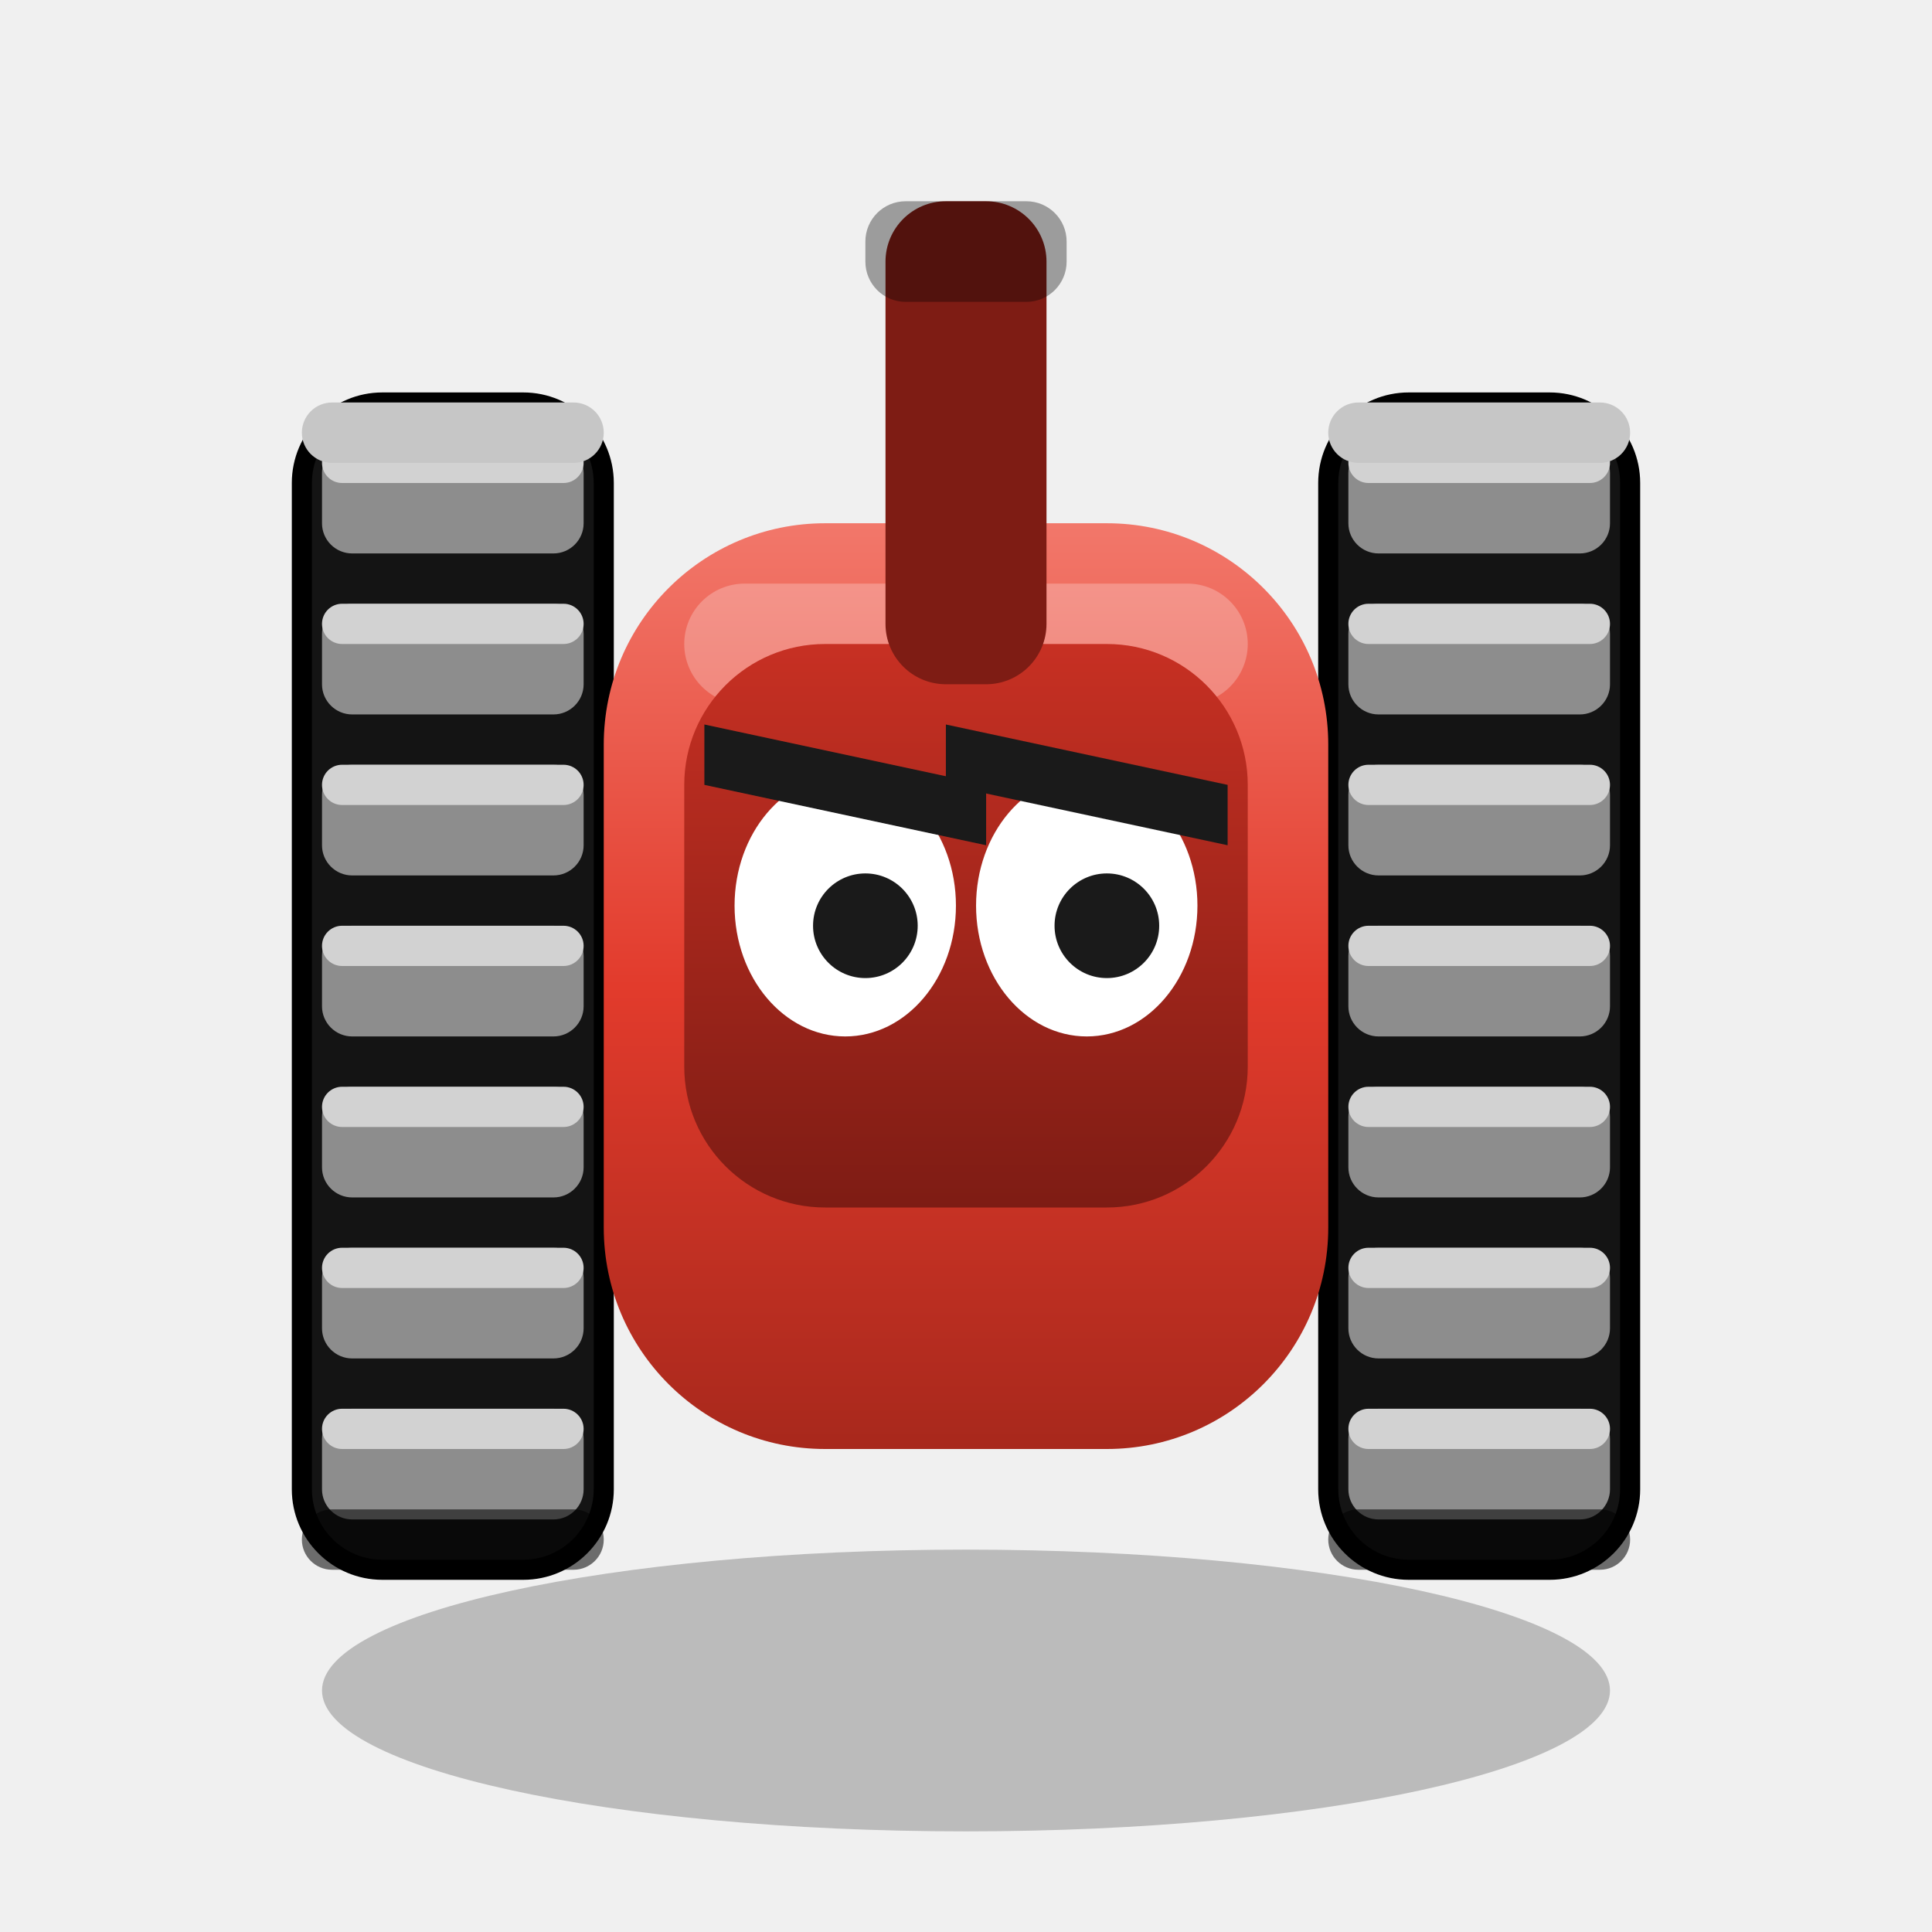
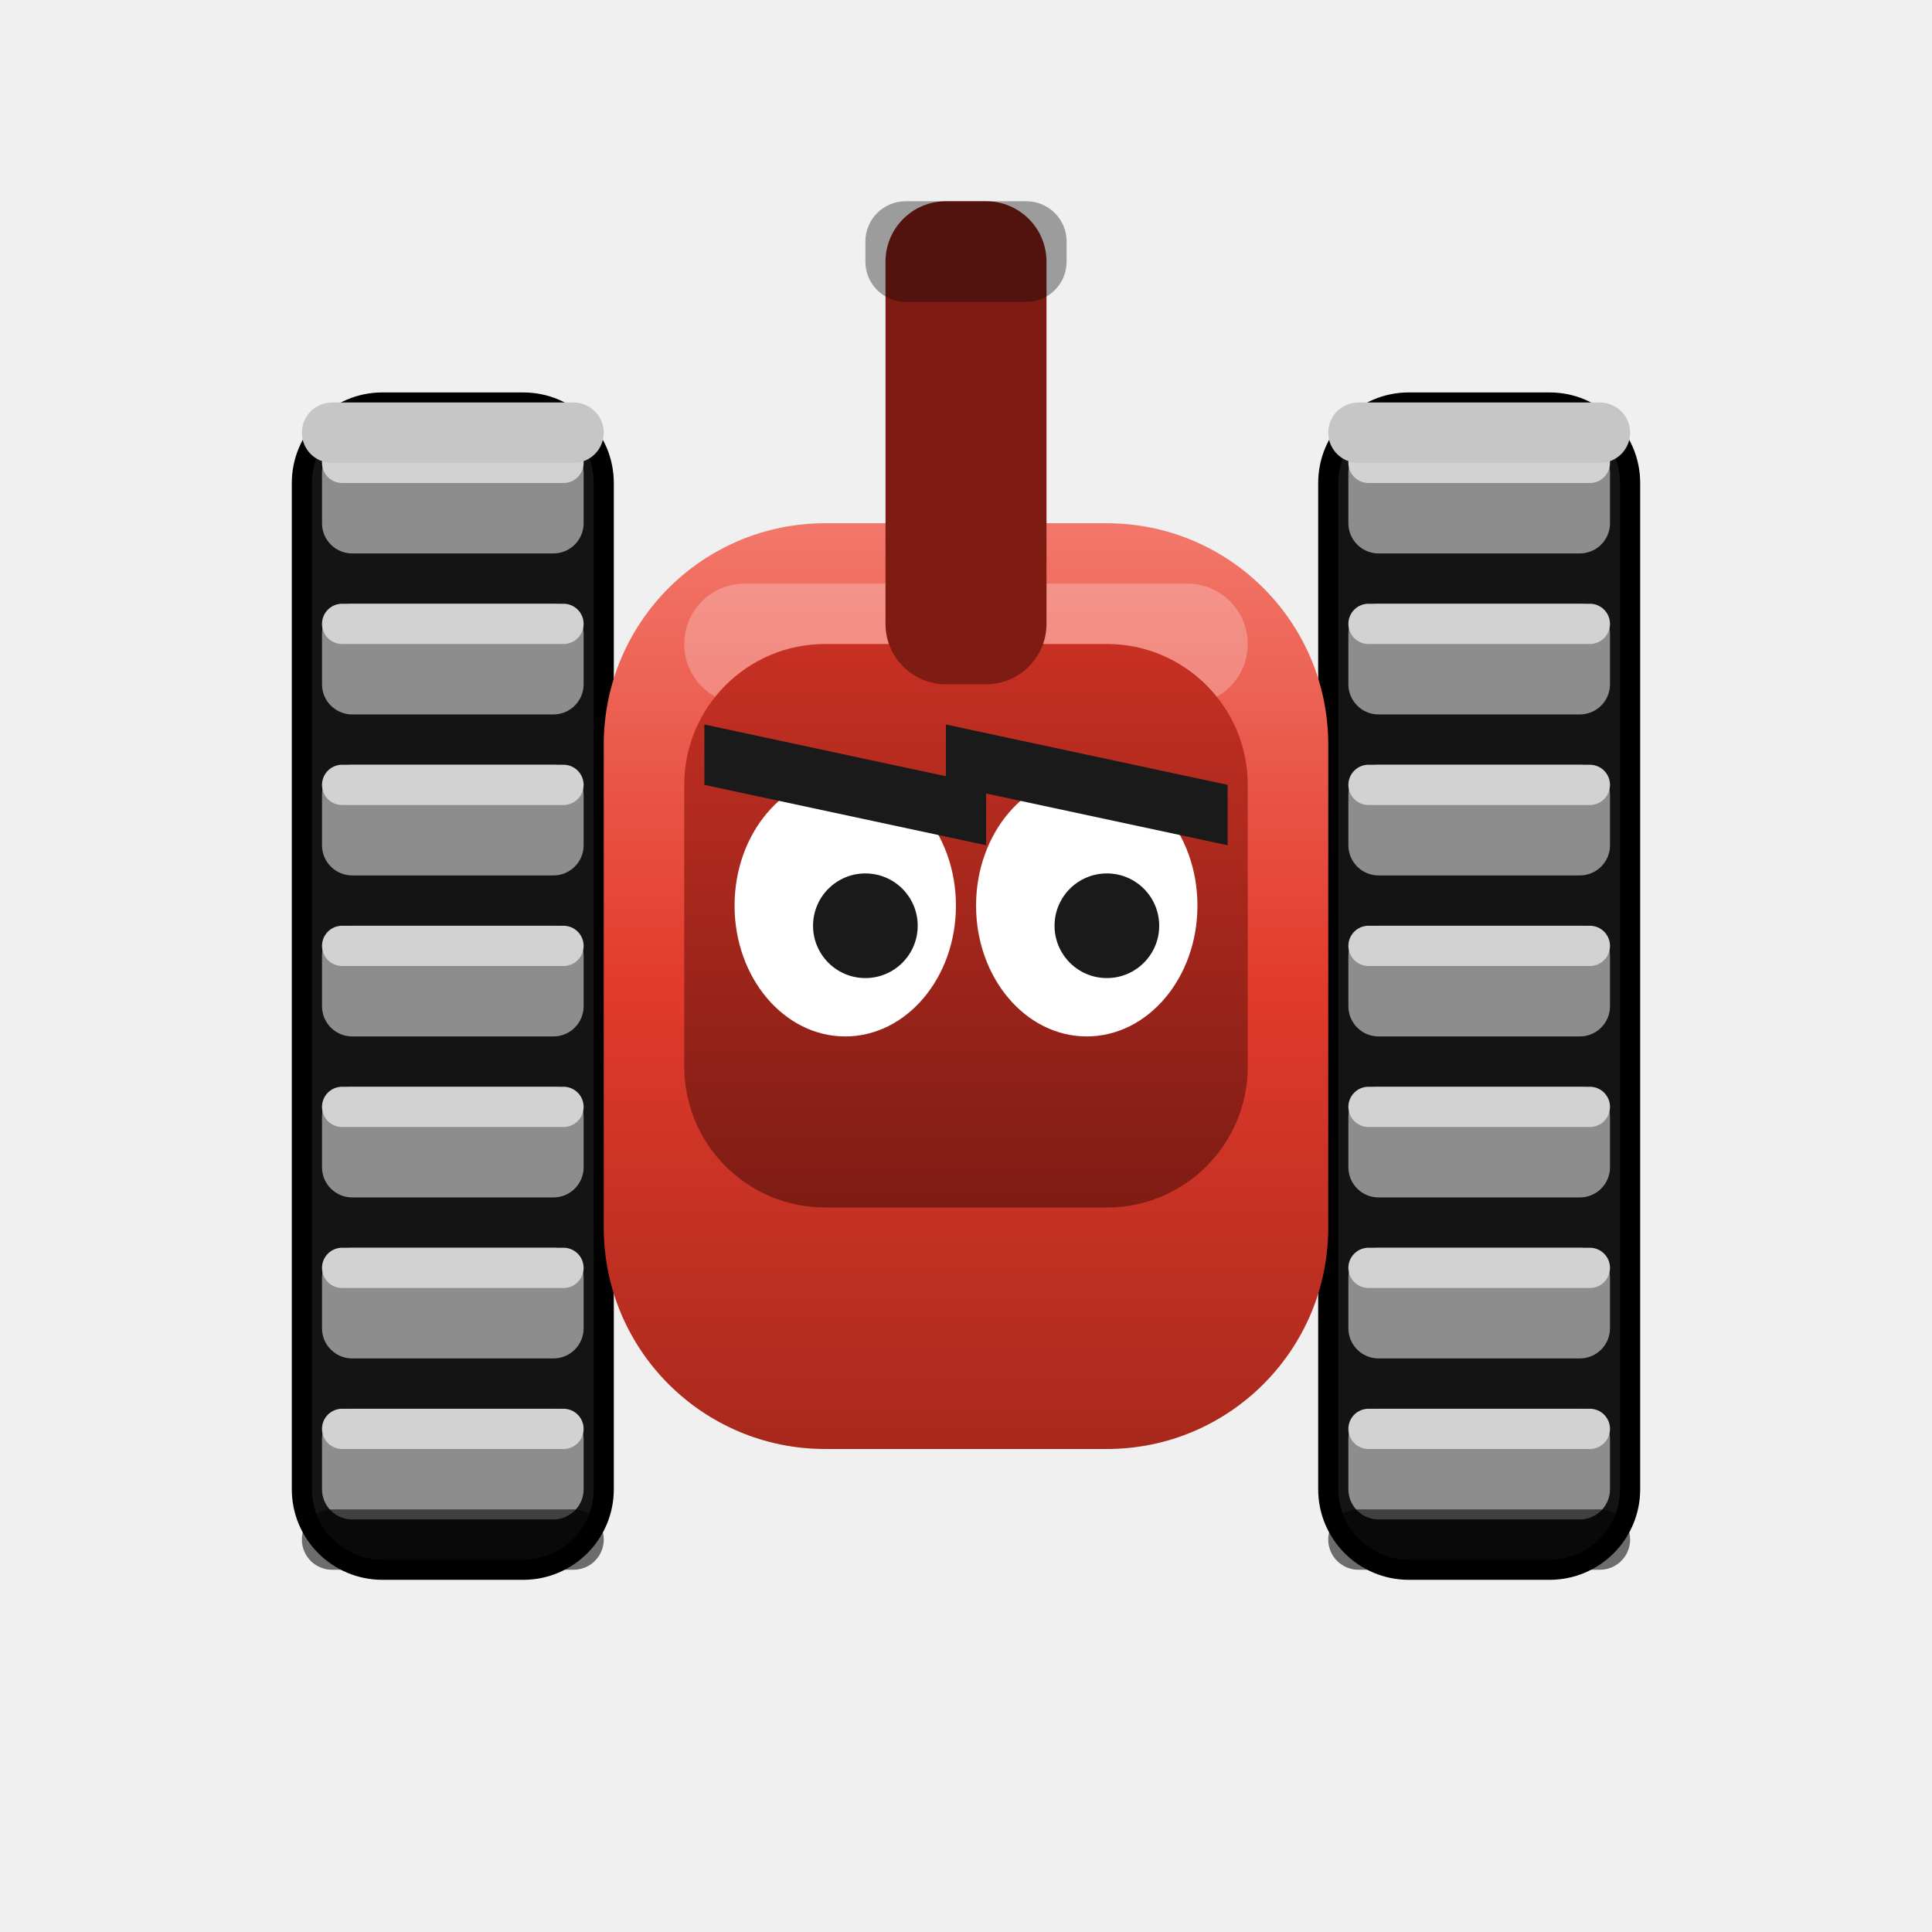
<svg xmlns="http://www.w3.org/2000/svg" width="96" height="96" viewBox="0 0 96 96">
  <defs>
    <linearGradient id="bbody" x1="0" y1="0" x2="0" y2="1">
      <stop offset="0" stop-color="#F2776A" />
      <stop offset="0.5" stop-color="#E23B2C" />
      <stop offset="1" stop-color="#A8281C" />
    </linearGradient>
    <linearGradient id="btur" x1="0" y1="0" x2="0" y2="1">
      <stop offset="0" stop-color="#C73023" />
      <stop offset="1" stop-color="#7E1C14" />
    </linearGradient>
  </defs>
-   <ellipse cx="48" cy="84" rx="32" ry="7" fill="rgba(0,0,0,0.22)" />
  <rect x="15" y="20" width="15" height="58" rx="4" fill="#141414" />
  <rect x="15" y="20" width="15" height="58" rx="4" fill="none" stroke="#000" stroke-width="1" />
  <rect x="16" y="22" width="13" height="5.5" rx="1.5" fill="#8d8d8d" />
  <rect x="16" y="22" width="13" height="2" rx="1" fill="#d2d2d2" />
  <rect x="16" y="30" width="13" height="5.5" rx="1.5" fill="#8d8d8d" />
  <rect x="16" y="30" width="13" height="2" rx="1" fill="#d2d2d2" />
  <rect x="16" y="38" width="13" height="5.5" rx="1.5" fill="#8d8d8d" />
  <rect x="16" y="38" width="13" height="2" rx="1" fill="#d2d2d2" />
  <rect x="16" y="46" width="13" height="5.5" rx="1.5" fill="#8d8d8d" />
  <rect x="16" y="46" width="13" height="2" rx="1" fill="#d2d2d2" />
  <rect x="16" y="54" width="13" height="5.5" rx="1.5" fill="#8d8d8d" />
  <rect x="16" y="54" width="13" height="2" rx="1" fill="#d2d2d2" />
  <rect x="16" y="62" width="13" height="5.5" rx="1.5" fill="#8d8d8d" />
  <rect x="16" y="62" width="13" height="2" rx="1" fill="#d2d2d2" />
  <rect x="16" y="70" width="13" height="5.5" rx="1.5" fill="#8d8d8d" />
  <rect x="16" y="70" width="13" height="2" rx="1" fill="#d2d2d2" />
  <rect x="15" y="20" width="15" height="3" rx="1.5" fill="#c6c6c6" />
  <rect x="15" y="75" width="15" height="3" rx="1.5" fill="#000" opacity="0.55" />
  <rect x="66" y="20" width="15" height="58" rx="4" fill="#141414" />
  <rect x="66" y="20" width="15" height="58" rx="4" fill="none" stroke="#000" stroke-width="1" />
  <rect x="67" y="22" width="13" height="5.5" rx="1.5" fill="#8d8d8d" />
  <rect x="67" y="22" width="13" height="2" rx="1" fill="#d2d2d2" />
  <rect x="67" y="30" width="13" height="5.5" rx="1.5" fill="#8d8d8d" />
  <rect x="67" y="30" width="13" height="2" rx="1" fill="#d2d2d2" />
  <rect x="67" y="38" width="13" height="5.5" rx="1.5" fill="#8d8d8d" />
  <rect x="67" y="38" width="13" height="2" rx="1" fill="#d2d2d2" />
  <rect x="67" y="46" width="13" height="5.5" rx="1.5" fill="#8d8d8d" />
  <rect x="67" y="46" width="13" height="2" rx="1" fill="#d2d2d2" />
  <rect x="67" y="54" width="13" height="5.5" rx="1.5" fill="#8d8d8d" />
  <rect x="67" y="54" width="13" height="2" rx="1" fill="#d2d2d2" />
  <rect x="67" y="62" width="13" height="5.5" rx="1.5" fill="#8d8d8d" />
  <rect x="67" y="62" width="13" height="2" rx="1" fill="#d2d2d2" />
  <rect x="67" y="70" width="13" height="5.5" rx="1.5" fill="#8d8d8d" />
  <rect x="67" y="70" width="13" height="2" rx="1" fill="#d2d2d2" />
  <rect x="66" y="20" width="15" height="3" rx="1.5" fill="#c6c6c6" />
  <rect x="66" y="75" width="15" height="3" rx="1.5" fill="#000" opacity="0.55" />
  <rect x="30" y="26" width="36" height="46" rx="11" fill="url(#bbody)" />
  <rect x="34" y="29" width="28" height="6" rx="3" fill="rgba(255,255,255,0.25)" />
  <rect x="34" y="32" width="28" height="28" rx="7" fill="url(#btur)" />
  <rect x="44" y="10" width="8" height="24" rx="3" fill="#7E1C14" />
  <rect x="43" y="10" width="10" height="5" rx="2" fill="rgba(0,0,0,0.35)" />
  <ellipse cx="42" cy="45" rx="5.5" ry="6.5" fill="#fff" />
  <circle cx="43" cy="46" r="2.6" fill="#1a1a1a" />
  <polygon points="35,36 49,39 49,42 35,39" fill="#1a1a1a" />
  <ellipse cx="54" cy="45" rx="5.5" ry="6.5" fill="#fff" />
  <circle cx="55" cy="46" r="2.6" fill="#1a1a1a" />
  <polygon points="47,36 61,39 61,42 47,39" fill="#1a1a1a" />
</svg>
